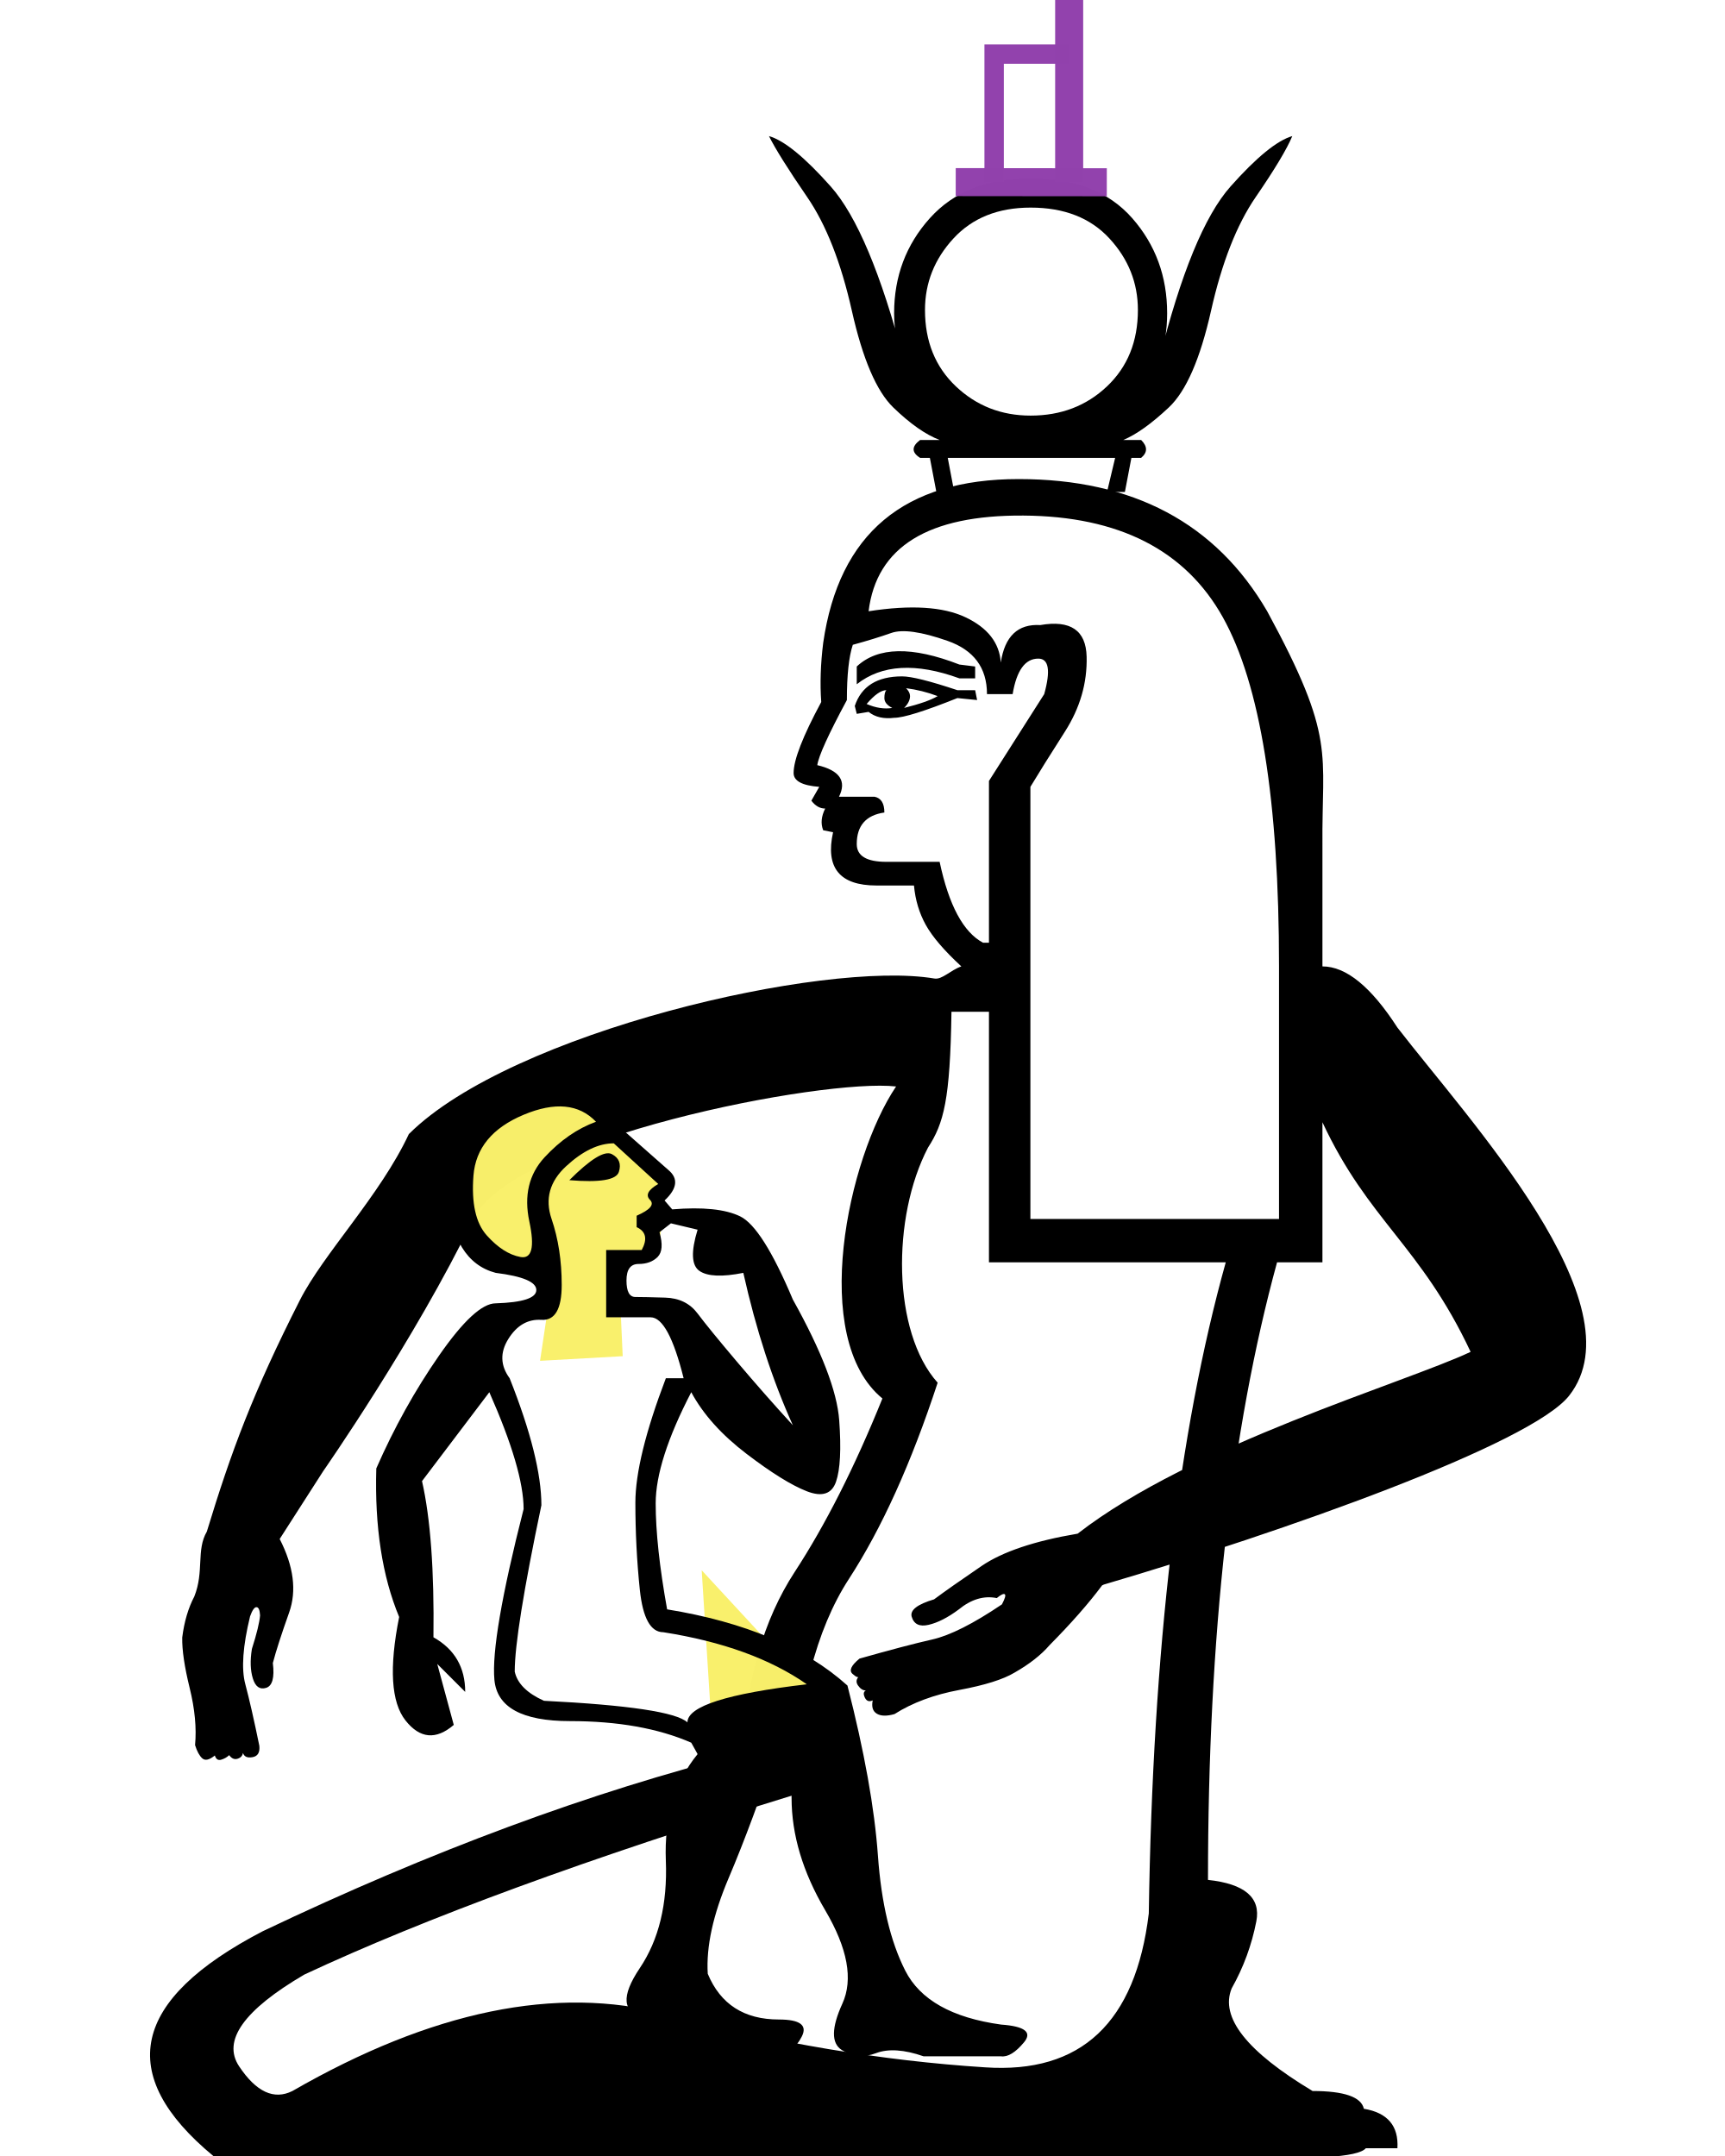
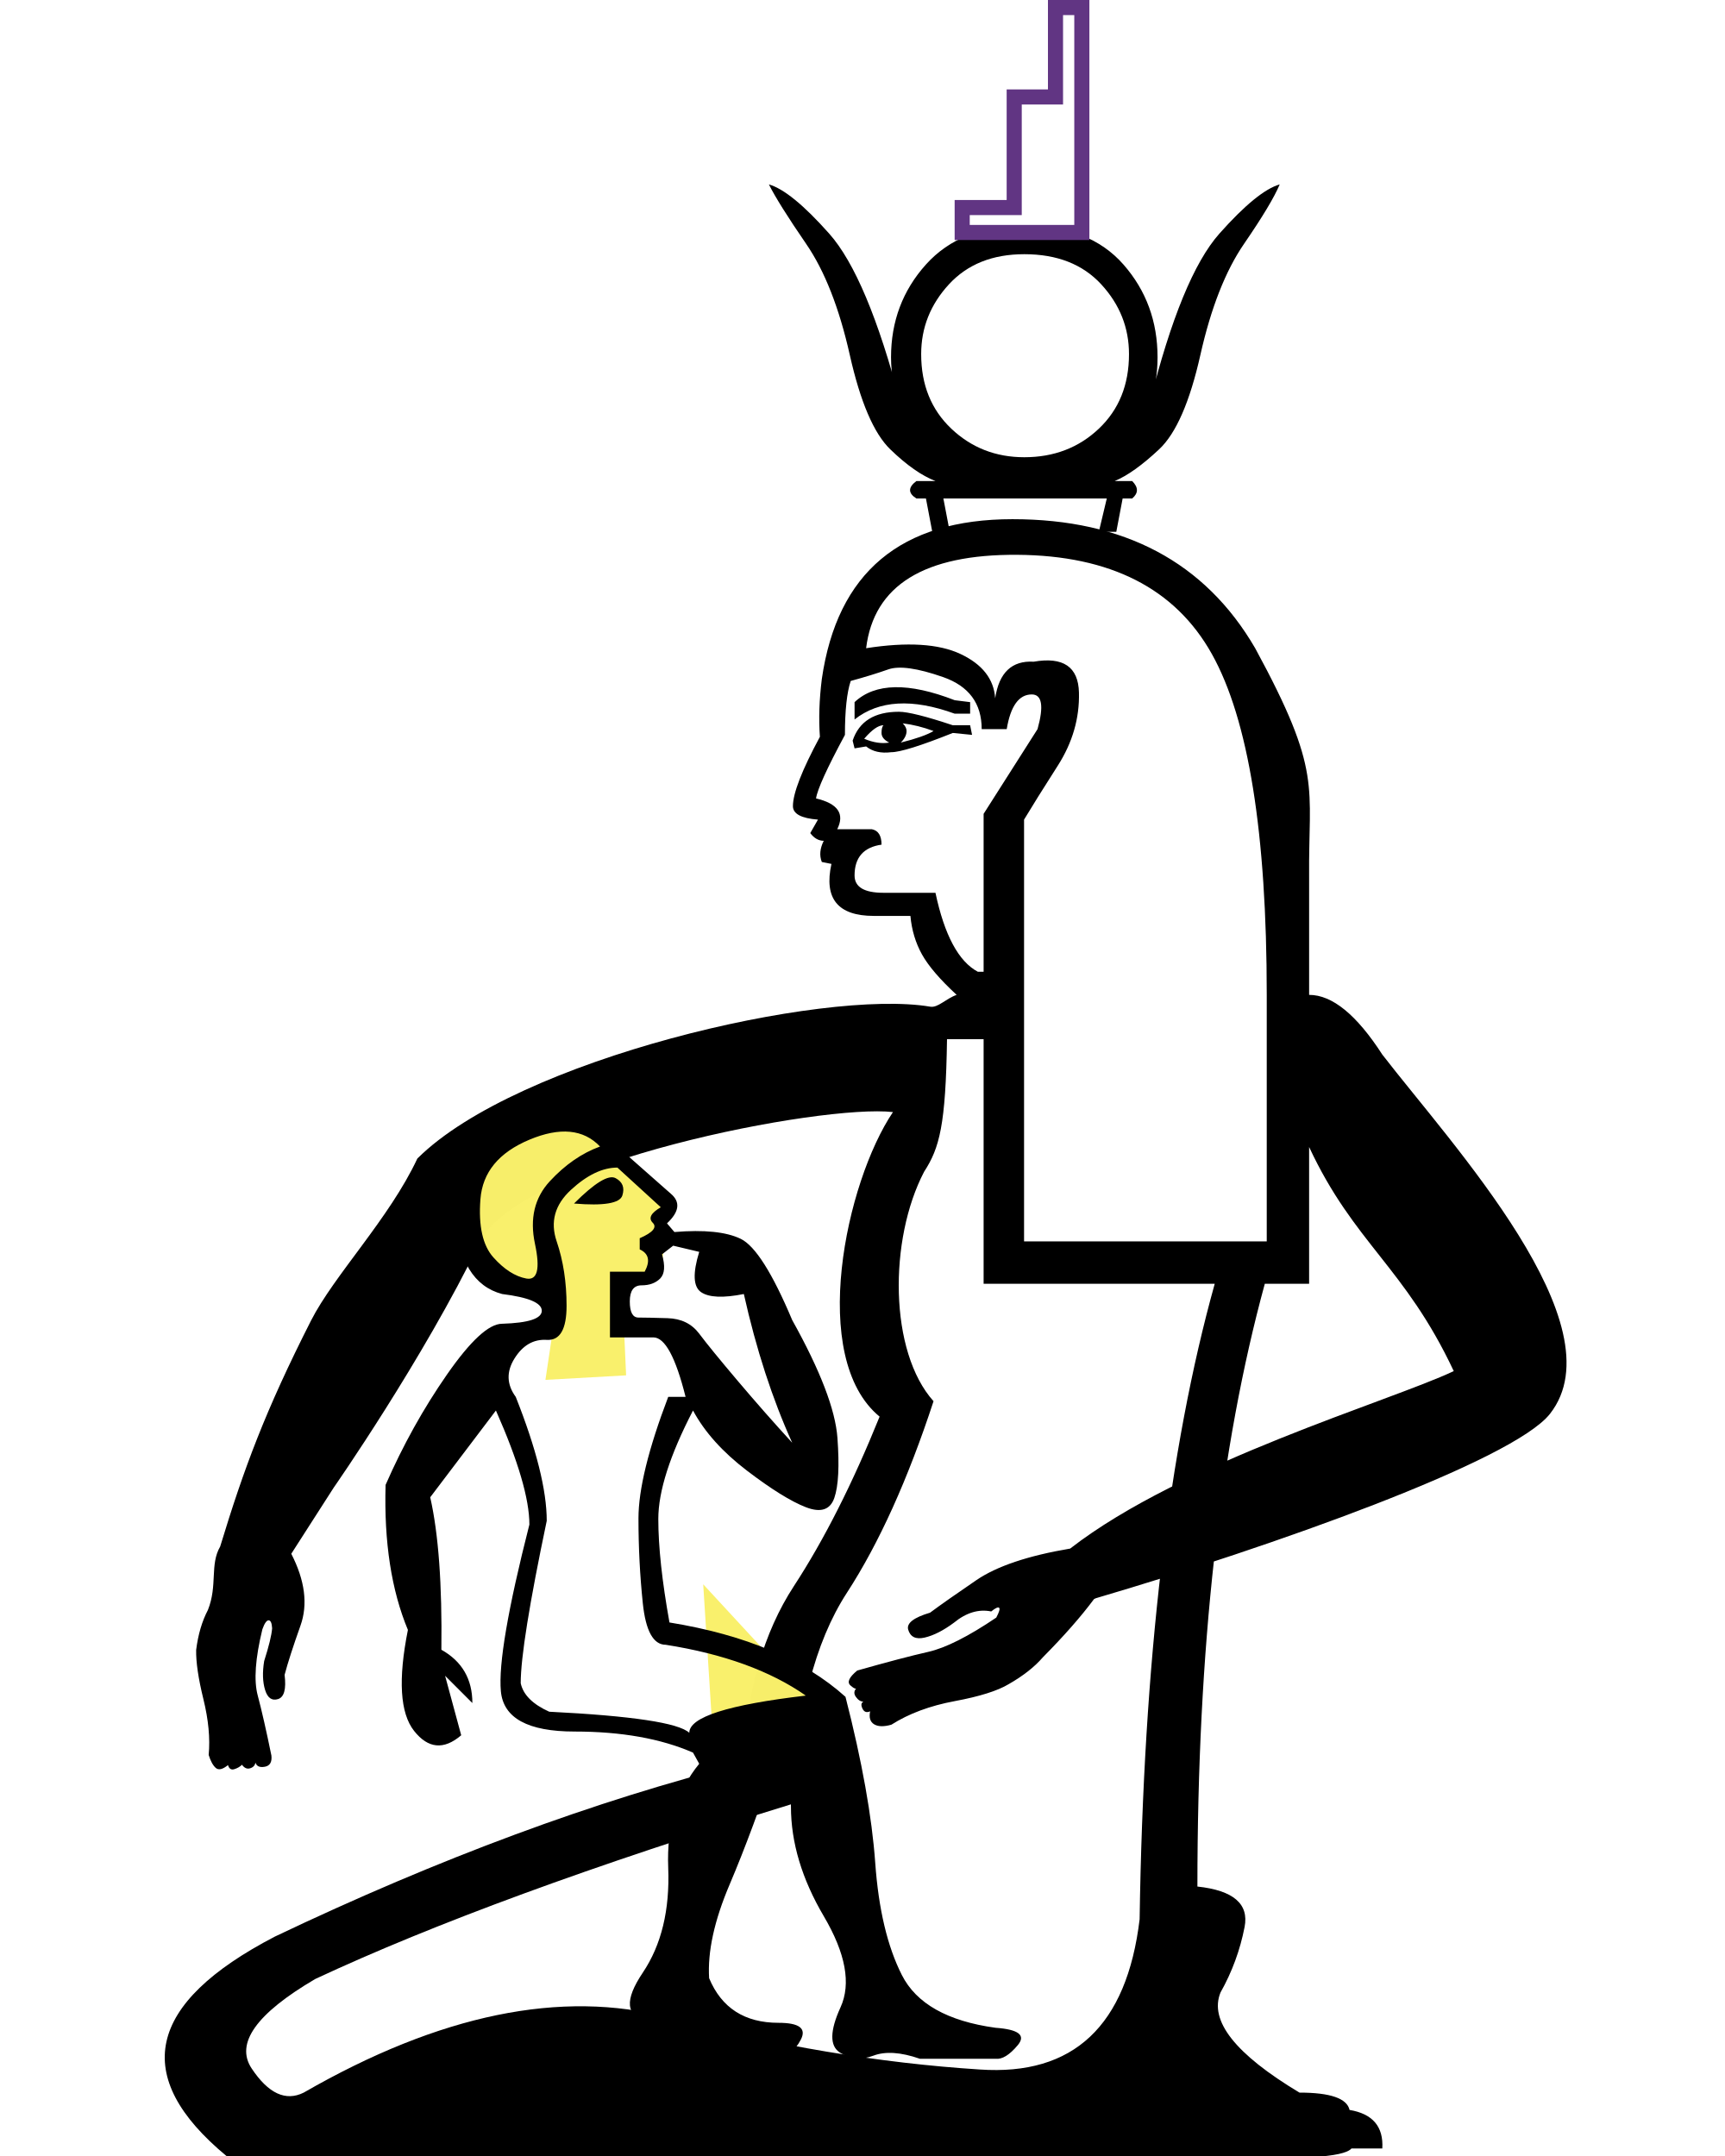
<svg xmlns="http://www.w3.org/2000/svg" width="800" height="1000" version="1.1" id="svg1">
  <defs id="defs1" />
-   <path style="fill:#000000;stroke:none;stroke-width:46.092" d="M 593.171,565.373 V 448.237 c 0,-76.87 -8.694,-130.862 -26.081,-161.976 -17.387,-31.114 -48.196,-46.824 -92.427,-47.129 -44.231,-0.305 -68.177,14.489 -71.837,44.383 19.523,-3.05 34.47,-2.135 44.841,2.745 10.371,4.881 15.862,11.897 16.472,21.048 1.83,-12.202 7.931,-17.997 18.302,-17.387 14.032,-2.44 21.2,2.44 21.505,14.642 0.305,12.202 -3.05,23.793 -10.066,34.775 -7.016,10.981 -12.354,19.523 -16.015,25.623 V 565.373 Z M 435.77,399.736 c 4.271,20.133 10.981,32.639 20.133,37.52 h 2.745 v -75.04 l 25.623,-40.265 c 3.05,-10.981 2.135,-16.472 -2.745,-16.472 -6.101,0 -10.066,5.491 -11.897,16.472 h -11.896 c 0,-12.202 -6.101,-20.438 -18.302,-24.708 -12.202,-4.271 -20.895,-5.491 -26.081,-3.66 -5.186,1.83 -11.134,3.66 -17.845,5.491 -1.83,5.491 -2.745,14.032 -2.745,25.623 -8.541,15.862 -13.117,25.928 -13.727,30.199 10.371,2.44 13.727,7.321 10.066,14.642 h 16.472 c 3.05,0.61 4.576,3.05 4.576,7.321 -8.541,1.22 -12.812,6.101 -12.812,14.642 0,5.491 4.576,8.236 13.727,8.236 z m 16.472,-90.597 v 5.491 h -7.321 c -20.133,-7.321 -35.995,-6.406 -47.586,2.745 v -8.236 c 9.761,-9.151 25.623,-9.456 47.586,-0.915 z m 0,10.981 0.915,4.576 -9.151,-0.915 c -15.252,6.101 -25.013,9.151 -29.284,9.151 -4.881,0.61 -8.846,-0.305 -11.897,-2.745 l -5.491,0.915 -0.915,-3.66 c 3.05,-9.151 10.371,-13.727 21.963,-13.727 4.271,0 12.812,2.135 25.623,6.406 z m -17.387,2.745 c -4.881,-1.83 -9.761,-3.05 -14.642,-3.66 1.22,1.22 1.83,2.44 1.83,3.66 0,1.83 -0.915,3.66 -2.745,5.491 7.321,-1.83 12.507,-3.66 15.557,-5.491 z m -23.793,-2.745 c -2.44,0 -5.491,2.135 -9.151,6.406 4.271,1.83 8.236,2.44 11.897,1.83 -2.44,-1.22 -3.66,-2.745 -3.66,-4.576 0,-1.83 0.305,-3.05 0.915,-3.661 z m 47.586,149.165 h -17.387 c -0.61,40.875 -3.559,51.707 -10.88,62.993 -16.847,32.236 -16.647,85.508 4.474,109.049 -12.202,37.215 -25.928,67.566 -41.18,91.055 -15.252,23.488 -23.793,56.89 -25.623,100.206 -95.173,29.284 -170.823,57.043 -226.95,83.276 -28.064,16.472 -38.13,30.657 -30.199,42.553 7.931,11.897 16.167,15.71 24.708,11.439 64.669,-37.215 122.474,-49.111 173.415,-35.69 50.942,13.422 100.206,21.658 147.792,24.708 44.536,3.05 69.854,-20.743 75.955,-71.379 1.83,-122.626 13.727,-223.29 35.69,-301.99 H 458.648 Z m 136.353,-164.722 14.642,72.295 z m 18.302,87.852 v 55.822 c 10.981,0 22.573,9.456 34.775,28.369 32.944,42.706 112.737,128.571 79.656,170.714 -17.637,22.468 -132.523,63.166 -215.794,87.627 l -0.827,0.391 c -6.187,8.324 -14.305,17.56 -24.352,27.709 -3.921,4.553 -9.336,8.8 -16.245,12.742 -5.255,3.159 -13.774,5.837 -25.557,8.034 -11.783,2.197 -21.826,5.933 -30.13,11.208 -3.57,1.013 -6.298,0.953 -8.183,-0.18 -1.885,-1.133 -2.522,-3.194 -1.911,-6.182 -1.655,0.782 -2.873,0.346 -3.655,-1.309 -0.782,-1.655 -0.622,-2.743 0.481,-3.264 -1.364,-0.03 -2.575,-0.807 -3.633,-2.331 -1.058,-1.524 -0.89,-2.953 0.504,-4.287 -0.291,0.812 -1.306,0.449 -3.046,-1.09 -1.74,-1.539 -0.664,-3.904 3.226,-7.093 14.28,-4.052 25.534,-7.011 33.762,-8.877 8.228,-1.866 18.991,-7.291 32.288,-16.277 1.424,-2.698 1.868,-4.257 1.331,-4.678 -0.536,-0.421 -1.777,0.166 -3.723,1.76 -5.977,-1.223 -11.884,0.557 -17.72,5.341 -4.994,3.711 -9.617,6.065 -13.869,7.063 -4.252,0.998 -6.884,-0.288 -7.897,-3.858 -0.752,-3.018 2.717,-5.671 10.409,-7.958 4.994,-3.711 12.339,-8.871 22.036,-15.48 9.697,-6.609 24.544,-11.604 44.54,-14.984 53.309,-41.399 151.921,-69.988 182.256,-84.33 C 658.829,577.65 634.656,566.288 613.303,520.532 v 64.974 h -21.048 c -21.353,78.09 -32.029,173.568 -32.029,286.433 17.082,1.83 24.556,8.236 22.42,19.218 -2.135,10.981 -5.948,21.353 -11.439,31.114 -5.491,13.422 7.016,29.284 37.52,47.586 14.642,0 22.573,2.745 23.793,8.236 10.981,1.83 16.167,7.931 15.557,18.302 h -14.642 c -3.66,4.27 -25.013,5.491 -64.058,3.66 H 99.005 C 53.249,962.23 60.875,927.456 121.883,895.732 c 78.09,-37.215 152.215,-64.669 222.374,-82.361 1.83,-34.165 9.914,-62.228 24.251,-84.191 14.337,-21.963 27.911,-48.806 40.723,-80.531 -33.963,-27.913 -16.095,-111.388 6.346,-144.718 -33.489,-3.875 -177.901,23.895 -196.152,61.612 -27.098,56 -69.545,116.826 -69.545,116.826 l -20.172,31.447 c 6.501,12.672 7.963,24.038 4.386,34.097 -3.577,10.059 -6.097,17.872 -7.558,23.439 0.83,6.77 -0.211,10.609 -3.124,11.516 -2.912,0.907 -4.958,-0.533 -6.137,-4.319 -1.179,-3.786 -1.329,-8.372 -0.45,-13.758 2.264,-7.095 3.525,-12.279 3.783,-15.555 -0.143,-2.511 -0.697,-3.777 -1.661,-3.796 -0.964,-0.019 -1.958,1.408 -2.98,4.282 -3.363,13.826 -4.102,24.28 -2.217,31.36 1.885,7.081 4.059,16.627 6.521,28.64 0.324,3.094 -0.724,4.858 -3.145,5.292 -2.421,0.434 -3.903,-0.222 -4.447,-1.97 -0.22,1.346 -1.058,2.246 -2.514,2.7 -1.456,0.453 -2.748,-0.103 -3.874,-1.669 -0.984,0.945 -2.204,1.645 -3.66,2.098 -1.456,0.453 -2.456,-0.194 -3,-1.941 -2.55,2.072 -4.488,2.516 -5.815,1.331 -1.327,-1.184 -2.444,-3.232 -3.351,-6.145 0.736,-7.897 -0.101,-16.742 -2.511,-26.534 -2.41,-9.793 -3.557,-17.582 -3.442,-23.369 0.918,-7.314 2.78,-13.645 5.588,-18.992 4.671,-11.678 0.822,-21.546 5.817,-30.129 11.319,-37.224 21.418,-64.491 43.135,-107.31 10.943,-21.576 37.277,-48.648 50.553,-77.07 47.514,-47.356 192.756,-80.806 243.704,-72.16 3.643,0.618 7.353,-3.788 12.527,-5.618 -7.931,-7.321 -13.422,-13.727 -16.472,-19.218 -3.05,-5.491 -4.881,-11.592 -5.491,-18.302 h -17.387 c -17.082,0 -23.793,-8.236 -20.133,-24.708 l -4.576,-0.915 c -1.22,-3.05 -0.915,-6.406 0.915,-10.066 -2.44,0 -4.576,-1.22 -6.406,-3.66 l 3.661,-6.406 c -7.931,-0.61 -11.897,-2.745 -11.897,-6.406 0,-6.101 4.271,-17.082 12.812,-32.944 -0.61,-8.541 -0.305,-17.692 0.915,-27.454 7.321,-50.637 37.52,-75.955 90.597,-75.955 53.077,0 91.512,20.438 115.305,61.313 32.158,59.201 25.229,65.072 25.623,108.899 z" id="path1" />
-   <path style="opacity:0.99;fill:#f9f06b;stroke:#9141ac;stroke-width:0" d="m 329.331,790.016 54.198,1.217 -58.106,-62.911 z" id="path2" />
-   <path style="opacity:0.99;fill:#f9f06b;stroke:#9141ac;stroke-width:0" d="m 214.63,538.206 3.941,39.948 37.44,15.943 -5.553,37.082 38.336,-2.15 -1.971,-43.531 18.148,-2.481 5.006,-40.343 -27.633,-19.696 -18.989,-15.943 -28.842,8.599 z" id="path3" />
-   <path style="fill:#000000;stroke:none;stroke-width:26.763" d="m 289.953,525.007 q 0,-5.301 -13.546,-16.786 -13.546,-11.485 -42.406,1.472 -28.859,12.957 -26.503,44.172 2.356,31.215 22.381,36.516 18.847,2.355 18.847,7.951 0,5.595 -18.847,6.184 -9.423,0 -26.209,24.147 -16.785,24.148 -29.154,52.418 -1.178,40.639 10.601,68.909 -7.068,35.338 2.945,48.001 10.012,12.663 22.381,2.061 l -7.657,-28.27 12.957,12.957 q 0,-17.08 -14.724,-25.326 0.589,-46.528 -5.301,-72.443 l 31.215,-41.228 q 15.902,35.927 15.902,54.185 -15.313,60.074 -13.546,79.216 1.767,19.141 35.043,19.141 33.277,0 56.246,10.012 l 2.945,5.301 q -15.902,19.436 -14.724,49.473 1.178,30.037 -12.074,49.768 -13.252,19.73 2.061,22.675 15.313,2.945 40.05,17.08 h 22.381 q 6.479,0 10.601,-7.951 4.123,-7.951 -10.601,-7.951 -24.148,0 -32.982,-21.203 -1.178,-18.847 9.718,-44.467 10.896,-25.62 23.264,-62.725 5.89,0 5.89,25.62 0,25.62 15.608,52.123 15.608,26.504 7.951,43.289 -7.657,16.786 -0.294,21.497 7.362,4.712 15.902,1.472 8.54,-3.239 22.086,1.472 h 35.927 q 4.712,0.589 10.601,-6.479 5.89,-7.067 -10.601,-8.245 -34.16,-4.712 -44.467,-25.031 -10.307,-20.319 -12.663,-53.301 -2.356,-32.982 -14.135,-78.921 -29.448,-26.503 -83.633,-35.338 -5.301,-29.448 -5.301,-49.179 0,-19.73 16.491,-51.535 8.246,15.313 25.62,28.565 17.374,13.252 27.976,17.374 10.601,4.123 13.546,-4.417 2.945,-8.54 1.472,-28.565 -1.472,-20.025 -21.497,-55.952 -14.135,-33.571 -24.442,-38.577 -10.307,-5.006 -31.51,-3.239 l -3.534,-4.123 q 8.834,-8.245 1.767,-14.135 z m -13.546,-4.712 q -12.957,4.712 -23.853,16.491 -10.896,11.779 -7.068,29.743 3.828,17.963 -4.123,16.491 -7.951,-1.472 -15.608,-10.012 -7.657,-8.54 -6.184,-27.681 1.472,-19.141 23.264,-28.27 21.792,-9.129 33.571,3.239 z m 8.246,10.012 20.614,18.847 q -7.068,4.123 -3.828,7.362 3.239,3.239 -6.184,7.362 v 5.301 q 6.479,2.945 2.356,10.601 h -16.491 v 31.215 h 20.614 q 8.246,0 15.313,28.27 h -8.246 q -14.135,37.105 -14.135,57.719 0,20.614 2.061,40.344 2.061,19.73 10.896,19.73 41.228,6.479 66.553,24.148 -55.363,6.479 -55.363,17.669 -7.657,-7.068 -66.553,-10.012 -11.779,-5.301 -13.546,-13.546 0,-18.258 12.368,-77.155 0,-21.792 -14.724,-58.897 -6.479,-8.834 -0.589,-18.258 5.89,-9.424 15.313,-8.835 9.423,0.589 9.423,-16.197 0,-16.785 -4.712,-30.626 -4.712,-13.841 6.773,-24.442 11.485,-10.601 22.086,-10.601 z m -20.614,17.08 q 21.203,1.768 22.97,-3.828 1.767,-5.595 -3.239,-8.246 -5.006,-2.65 -19.73,12.074 z m 59.486,22.97 q -4.712,15.313 0.883,19.141 5.595,3.828 20.319,0.883 8.834,39.461 22.97,70.676 -12.957,-14.135 -25.915,-29.448 -12.957,-15.313 -18.258,-22.381 -5.301,-7.068 -15.019,-7.362 -9.718,-0.296 -13.841,-0.296 -4.123,0 -4.123,-7.656 0,-7.657 5.595,-7.657 5.595,0 8.834,-3.239 3.239,-3.239 0.883,-11.485 l 5.301,-4.123 z" id="path1-4" />
-   <path d="m 477.974,192.767 c 14.07,0 25.878,-4.522 35.425,-13.567 9.547,-9.045 14.321,-20.853 14.321,-35.425 0,-12.562 -4.397,-23.617 -13.19,-33.164 -8.794,-9.547 -20.979,-14.321 -36.556,-14.321 -15.075,0 -27.009,4.774 -35.802,14.321 -8.793,9.547 -13.19,20.602 -13.19,33.164 0,14.572 4.774,26.38 14.321,35.425 9.547,9.045 21.104,13.567 34.672,13.567 z m 35.425,35.425 3.769,-15.828 h -77.634 l 3.015,15.828 z m 15.828,-24.119 c 3.015,3.015 3.015,5.779 0,8.291 h -4.522 l -3.015,15.828 h -8.291 8.291 -87.432 8.291 -8.291 l -3.015,-15.828 h -4.522 c -4.02,-2.512 -4.02,-5.276 0,-8.291 h 9.045 c -6.532,-2.512 -13.693,-7.537 -21.481,-15.075 -7.789,-7.537 -14.195,-22.486 -19.22,-44.847 -5.025,-22.361 -11.934,-39.948 -20.728,-52.761 -8.793,-12.813 -14.698,-22.235 -17.713,-28.265 7.035,2.01 16.582,9.798 28.642,23.366 12.06,13.567 23.366,40.45 33.918,80.649 -3.015,-6.532 -4.522,-13.818 -4.522,-21.858 0,-17.084 5.527,-31.782 16.582,-44.093 11.055,-12.311 26.632,-18.466 46.731,-18.466 20.602,0 36.305,6.155 47.108,18.466 10.803,12.311 16.205,27.009 16.205,44.093 0,8.04 -1.256,15.326 -3.769,21.858 10.05,-40.199 21.104,-67.082 33.164,-80.649 12.06,-13.567 21.607,-21.356 28.642,-23.366 -2.512,6.03 -8.165,15.451 -16.959,28.265 -8.793,12.813 -15.703,30.4 -20.728,52.761 -5.025,22.361 -11.557,37.309 -19.597,44.847 -8.04,7.537 -15.075,12.562 -21.104,15.075 z m -99.492,24.119 h 97.231" style="fill:#000000;stroke:none;stroke-width:42.782" id="path1-0" />
-   <path style="opacity:0.99;fill:#f9f06b;stroke:#9141ac;stroke-width:13;stroke-dasharray:none" d="m 443.23,84.47 70.073,0.068" id="path4" />
-   <path style="opacity:0.99;fill:#f9f06b;stroke:#9141ac;stroke-width:13;stroke-dasharray:none" d="M 495.849,84.525 V 1.1533642e-8" id="path5" />
-   <path style="opacity:0.99;fill:none;stroke:#9141ac;stroke-width:9;stroke-dasharray:none" d="M 495.849,25.081 H 461.053 V 84.486" id="path6" />
+   <path style="fill:#000000;stroke:none;stroke-width:46.092" d="M 587.477,575.778 V 461.442 c 0,-75.034 -8.486,-127.736 -25.458,-158.106 -16.972,-30.371 -47.045,-45.705 -90.219,-46.003 -43.174,-0.298 -66.548,14.143 -70.121,43.323 19.056,-2.978 33.646,-2.084 43.77,2.68 10.124,4.764 15.483,11.612 16.079,20.545 1.787,-11.91 7.742,-17.567 17.865,-16.972 13.697,-2.382 20.694,2.382 20.992,14.292 0.298,11.91 -2.978,23.225 -9.826,33.944 -6.848,10.719 -12.059,19.056 -15.632,25.011 V 575.778 Z M 433.837,414.099 c 4.169,19.652 10.719,31.859 19.652,36.624 h 2.68 v -73.247 l 25.011,-39.303 c 2.978,-10.719 2.084,-16.079 -2.68,-16.079 -5.955,0 -9.826,5.36 -11.612,16.079 h -11.612 c 0,-11.91 -5.955,-19.949 -17.865,-24.118 -11.91,-4.169 -20.396,-5.36 -25.458,-3.573 -5.062,1.787 -10.868,3.573 -17.419,5.36 -1.787,5.36 -2.68,13.697 -2.68,25.011 -8.337,15.483 -12.803,25.309 -13.399,29.477 10.124,2.382 13.399,7.146 9.826,14.292 h 16.079 c 2.977,0.595 4.466,2.977 4.466,7.146 -8.337,1.191 -12.506,5.955 -12.506,14.292 0,5.36 4.466,8.039 13.399,8.039 z m 16.079,-88.432 v 5.36 h -7.146 c -19.652,-7.146 -35.135,-6.253 -46.449,2.68 v -8.039 c 9.528,-8.933 25.011,-9.23 46.449,-0.893 z m 0,10.719 0.893,4.466 -8.933,-0.893 c -14.888,5.955 -24.416,8.933 -28.584,8.933 -4.764,0.596 -8.635,-0.298 -11.612,-2.68 l -5.36,0.893 -0.893,-3.573 c 2.978,-8.933 10.124,-13.399 21.438,-13.399 4.169,0 12.506,2.084 25.011,6.253 z m -16.972,2.68 c -4.764,-1.786 -9.528,-2.978 -14.292,-3.573 1.191,1.191 1.787,2.382 1.787,3.573 0,1.787 -0.893,3.573 -2.68,5.36 7.146,-1.787 12.208,-3.573 15.185,-5.36 z m -23.225,-2.68 c -2.382,0 -5.36,2.084 -8.933,6.253 4.169,1.787 8.039,2.382 11.612,1.787 -2.382,-1.191 -3.573,-2.68 -3.573,-4.466 0,-1.787 0.298,-2.978 0.893,-3.573 z m 46.449,145.601 h -16.972 c -0.595,39.899 -3.474,50.472 -10.62,61.488 -16.445,31.466 -16.25,83.465 4.367,106.444 -11.91,36.326 -25.309,65.952 -40.197,88.879 -14.888,22.927 -23.225,55.531 -25.011,97.812 -92.899,28.584 -166.741,55.68 -221.528,81.286 -27.393,16.079 -37.219,29.924 -29.477,41.536 7.742,11.612 15.781,15.334 24.118,11.166 63.123,-36.326 119.547,-47.938 169.272,-34.837 49.725,13.101 97.812,21.14 144.261,24.118 43.472,2.978 68.185,-20.247 74.14,-69.674 1.787,-119.696 13.399,-217.955 34.837,-294.775 H 456.168 Z m 133.095,-160.786 14.292,70.567 z m 17.865,85.753 v 54.489 c 10.719,0 22.034,9.23 33.944,27.691 32.157,41.685 110.043,125.499 77.753,166.635 -17.215,21.931 -129.357,61.657 -210.638,85.533 l -0.807,0.382 c -6.039,8.125 -13.963,17.141 -23.771,27.047 -3.827,4.444 -9.113,8.59 -15.857,12.437 -5.129,3.084 -13.445,5.698 -24.946,7.842 -11.502,2.144 -21.305,5.791 -29.41,10.94 -3.485,0.989 -6.147,0.93 -7.988,-0.176 -1.84,-1.106 -2.462,-3.118 -1.865,-6.035 -1.615,0.764 -2.805,0.338 -3.568,-1.277 -0.764,-1.615 -0.607,-2.677 0.47,-3.186 -1.331,-0.029 -2.513,-0.788 -3.546,-2.276 -1.033,-1.488 -0.869,-2.883 0.492,-4.185 -0.284,0.793 -1.275,0.438 -2.974,-1.064 -1.698,-1.503 -0.649,-3.81 3.149,-6.923 13.939,-3.955 24.924,-6.844 32.956,-8.665 8.032,-1.821 18.537,-7.117 31.516,-15.888 1.39,-2.633 1.823,-4.155 1.299,-4.566 -0.524,-0.411 -1.735,0.162 -3.634,1.718 -5.834,-1.194 -11.6,0.544 -17.296,5.213 -4.875,3.622 -9.387,5.92 -13.538,6.894 -4.15,0.974 -6.72,-0.281 -7.709,-3.766 -0.734,-2.946 2.652,-5.536 10.16,-7.768 4.875,-3.622 12.045,-8.659 21.51,-15.11 9.465,-6.451 23.957,-11.327 43.476,-14.626 52.035,-40.41 148.291,-68.316 177.901,-82.315 -22.642,-48.186 -46.238,-59.277 -67.08,-103.939 v 63.421 h -20.545 c -20.843,76.225 -31.264,169.421 -31.264,279.589 16.674,1.787 23.969,8.039 21.885,18.758 -2.084,10.719 -5.806,20.843 -11.166,30.371 -5.36,13.101 6.848,28.584 36.623,46.449 14.292,0 22.034,2.68 23.225,8.039 10.719,1.787 15.781,7.742 15.185,17.865 h -14.292 c -3.573,4.168 -24.416,5.359 -62.528,3.573 H 105.118 C 60.455,963.154 67.899,929.21 127.45,898.244 203.674,861.918 276.028,835.12 344.511,817.851 c 1.786,-33.348 9.677,-60.741 23.671,-82.18 13.994,-21.438 27.244,-47.64 39.75,-78.607 -33.151,-27.246 -15.711,-108.727 6.194,-141.26 -32.689,-3.782 -173.651,23.324 -191.466,60.14 -26.451,54.662 -67.884,114.035 -67.884,114.035 l -19.69,30.695 c 6.346,12.369 7.773,23.463 4.281,33.282 -3.492,9.819 -5.951,17.445 -7.378,22.879 0.81,6.609 -0.206,10.355 -3.049,11.24 -2.843,0.885 -4.84,-0.52 -5.99,-4.216 -1.151,-3.696 -1.297,-8.172 -0.439,-13.429 2.21,-6.925 3.441,-11.986 3.693,-15.183 -0.14,-2.451 -0.68,-3.686 -1.621,-3.705 -0.941,-0.019 -1.911,1.375 -2.909,4.18 -3.282,13.496 -4.004,23.7 -2.164,30.611 1.84,6.912 3.962,16.23 6.365,27.956 0.317,3.02 -0.707,4.742 -3.069,5.166 -2.363,0.424 -3.81,-0.217 -4.341,-1.923 -0.215,1.314 -1.032,2.193 -2.454,2.635 -1.421,0.443 -2.682,-0.101 -3.782,-1.629 -0.96,0.923 -2.151,1.605 -3.572,2.048 -1.421,0.443 -2.398,-0.189 -2.929,-1.895 -2.489,2.022 -4.381,2.455 -5.676,1.3 -1.295,-1.156 -2.386,-3.155 -3.271,-5.998 0.719,-7.708 -0.098,-16.342 -2.451,-25.9 -2.352,-9.559 -3.472,-17.162 -3.36,-22.81 0.896,-7.14 2.714,-13.319 5.455,-18.538 4.559,-11.399 0.802,-21.031 5.678,-29.41 11.048,-36.334 20.906,-62.95 42.105,-104.746 10.682,-21.061 36.386,-47.486 49.345,-75.229 46.379,-46.224 188.151,-78.875 237.882,-70.436 3.556,0.603 7.177,-3.697 12.227,-5.484 -7.742,-7.146 -13.101,-13.399 -16.079,-18.758 -2.977,-5.36 -4.764,-11.315 -5.359,-17.865 h -16.972 c -16.674,0 -23.225,-8.039 -19.652,-24.118 l -4.466,-0.893 c -1.191,-2.978 -0.893,-6.253 0.893,-9.826 -2.382,0 -4.466,-1.191 -6.253,-3.573 l 3.573,-6.253 c -7.742,-0.595 -11.612,-2.68 -11.612,-6.253 0,-5.955 4.169,-16.674 12.506,-32.157 -0.596,-8.337 -0.298,-17.27 0.893,-26.798 7.146,-49.427 36.623,-74.14 88.432,-74.14 51.809,0 89.326,19.949 112.55,59.848 31.39,57.786 24.626,63.517 25.011,106.297 z" id="path1" />
+   <path style="opacity:0.99;fill:#f9f06b;stroke:#9141ac;stroke-width:0" d="m 329.941,795.054 52.904,1.188 -56.718,-61.408 z" id="path2" />
+   <path style="opacity:0.99;fill:#f9f06b;stroke:#9141ac;stroke-width:0" d="m 217.98,549.261 3.847,38.994 36.546,15.563 -5.421,36.196 37.42,-2.098 -1.923,-42.491 17.714,-2.422 4.887,-39.38 -26.973,-19.225 -18.535,-15.563 -28.152,8.393 z" id="path3" />
+   <path style="fill:#000000;stroke:none;stroke-width:26.763" d="m 291.504,536.377 q 0,-5.174 -13.223,-16.385 -13.223,-11.21 -41.392,1.437 -28.17,12.648 -25.87,43.117 2.3,30.469 21.846,35.644 18.397,2.298 18.397,7.761 0,5.462 -18.397,6.036 -9.198,0 -25.583,23.57 -16.384,23.571 -28.457,51.166 -1.15,39.668 10.348,67.263 -6.899,34.494 2.874,46.854 9.773,12.36 21.846,2.012 l -7.474,-27.595 12.648,12.648 q 0,-16.672 -14.372,-24.721 0.575,-45.416 -5.174,-70.712 l 30.469,-40.243 q 15.522,35.068 15.522,52.89 -14.947,58.639 -13.223,77.323 1.725,18.684 34.206,18.684 32.481,0 54.902,9.773 l 2.874,5.174 q -15.522,18.971 -14.372,48.291 1.15,29.319 -11.785,48.578 -12.935,19.259 2.012,22.133 14.947,2.874 39.093,16.672 h 21.846 q 6.324,0 10.348,-7.761 4.024,-7.761 -10.348,-7.761 -23.571,0 -32.194,-20.696 -1.15,-18.397 9.486,-43.405 10.636,-25.008 22.708,-61.226 5.749,0 5.749,25.008 0,25.008 15.235,50.878 15.235,25.87 7.761,42.255 -7.474,16.385 -0.287,20.984 7.186,4.599 15.522,1.437 8.336,-3.162 21.559,1.437 h 35.068 q 4.599,0.575 10.348,-6.324 5.749,-6.898 -10.348,-8.048 -33.344,-4.599 -43.404,-24.433 -10.061,-19.834 -12.36,-52.028 -2.299,-32.194 -13.797,-77.036 -28.745,-25.87 -81.635,-34.494 -5.174,-28.745 -5.174,-48.004 0,-19.259 16.097,-50.303 8.049,14.947 25.008,27.883 16.959,12.935 27.307,16.959 10.348,4.024 13.223,-4.312 2.874,-8.336 1.437,-27.882 -1.437,-19.546 -20.984,-54.615 -13.797,-32.769 -23.858,-37.655 -10.061,-4.887 -30.757,-3.162 l -3.449,-4.024 q 8.623,-8.048 1.725,-13.797 z m -13.223,-4.599 q -12.648,4.599 -23.283,16.097 -10.636,11.498 -6.899,29.032 3.737,17.534 -4.024,16.097 -7.761,-1.437 -15.235,-9.773 -7.474,-8.336 -6.036,-27.02 1.437,-18.684 22.708,-27.595 21.271,-8.911 32.769,3.162 z m 8.049,9.773 20.121,18.397 q -6.899,4.024 -3.737,7.186 3.162,3.162 -6.036,7.186 v 5.174 q 6.324,2.874 2.299,10.348 h -16.097 v 30.469 h 20.121 q 8.049,0 14.947,27.595 h -8.049 q -13.797,36.218 -13.797,56.34 0,20.121 2.012,39.38 2.012,19.259 10.636,19.259 40.243,6.324 64.963,23.571 -54.04,6.324 -54.04,17.247 -7.474,-6.899 -64.963,-9.773 -11.498,-5.174 -13.223,-13.223 0,-17.822 12.073,-75.311 0,-21.271 -14.372,-57.489 -6.324,-8.623 -0.575,-17.822 5.749,-9.198 14.947,-8.624 9.198,0.575 9.198,-15.81 0,-16.384 -4.599,-29.894 -4.599,-13.51 6.611,-23.858 11.21,-10.348 21.559,-10.348 z m -20.121,16.672 q 20.696,1.726 22.421,-3.737 1.725,-5.462 -3.162,-8.049 -4.887,-2.587 -19.259,11.785 z m 58.064,22.421 q -4.599,14.947 0.862,18.684 5.461,3.737 19.834,0.862 8.623,38.518 22.421,68.987 -12.648,-13.797 -25.295,-28.745 -12.648,-14.947 -17.822,-21.846 -5.174,-6.899 -14.66,-7.186 -9.486,-0.289 -13.51,-0.289 -4.024,0 -4.024,-7.473 0,-7.474 5.461,-7.474 5.462,0 8.623,-3.162 3.162,-3.162 0.862,-11.21 l 5.174,-4.024 z" id="path1-4" />
+   <path d="m 475.032,212.075 c 13.733,0 25.26,-4.414 34.579,-13.243 9.319,-8.829 13.979,-20.355 13.979,-34.579 0,-12.262 -4.292,-23.053 -12.875,-32.372 -8.583,-9.319 -20.478,-13.979 -35.682,-13.979 -14.714,0 -26.363,4.66 -34.947,13.979 -8.583,9.319 -12.875,20.11 -12.875,32.372 0,14.224 4.66,25.75 13.979,34.579 9.319,8.829 20.6,13.243 33.843,13.243 z m 34.579,34.579 3.679,-15.45 h -75.779 l 2.943,15.45 z m 15.45,-23.543 c 2.943,2.943 2.943,5.641 0,8.093 h -4.414 l -2.943,15.45 h -8.093 8.093 -85.343 8.093 -8.093 l -2.943,-15.45 h -4.414 c -3.924,-2.452 -3.924,-5.15 0,-8.093 h 8.829 c -6.376,-2.452 -13.366,-7.357 -20.968,-14.714 -7.602,-7.357 -13.856,-21.949 -18.761,-43.775 -4.905,-21.826 -11.649,-38.993 -20.232,-51.5 -8.583,-12.507 -14.347,-21.704 -17.289,-27.589 6.867,1.962 16.186,9.564 27.957,22.807 11.772,13.243 22.807,39.484 33.107,78.722 -2.943,-6.376 -4.414,-13.488 -4.414,-21.336 0,-16.676 5.395,-31.023 16.186,-43.04 10.791,-12.017 25.995,-18.025 45.615,-18.025 20.11,0 35.437,6.008 45.982,18.025 10.545,12.017 15.818,26.363 15.818,43.04 0,7.848 -1.226,14.96 -3.679,21.336 9.81,-39.238 20.6,-65.479 32.372,-78.722 11.771,-13.243 21.091,-20.845 27.957,-22.807 -2.452,5.886 -7.97,15.082 -16.554,27.589 -8.583,12.507 -15.327,29.674 -20.232,51.5 -4.905,21.826 -11.281,36.418 -19.129,43.775 -7.848,7.357 -14.714,12.262 -20.6,14.714 z M 427.946,246.654 h 94.908" style="fill:#000000;stroke:none;stroke-width:42.782" id="path1-0" />
+   <path style="fill:none;stroke:#613583;stroke-width:7;stroke-linecap:butt;stroke-linejoin:miter;stroke-dasharray:none;stroke-opacity:1" d="M 446.235,107.828 H 501.719 V 3.5 H 489.506 V 44.974 h -19.148 v 51.291 h -24.124 z" id="path1-8" />
</svg>
